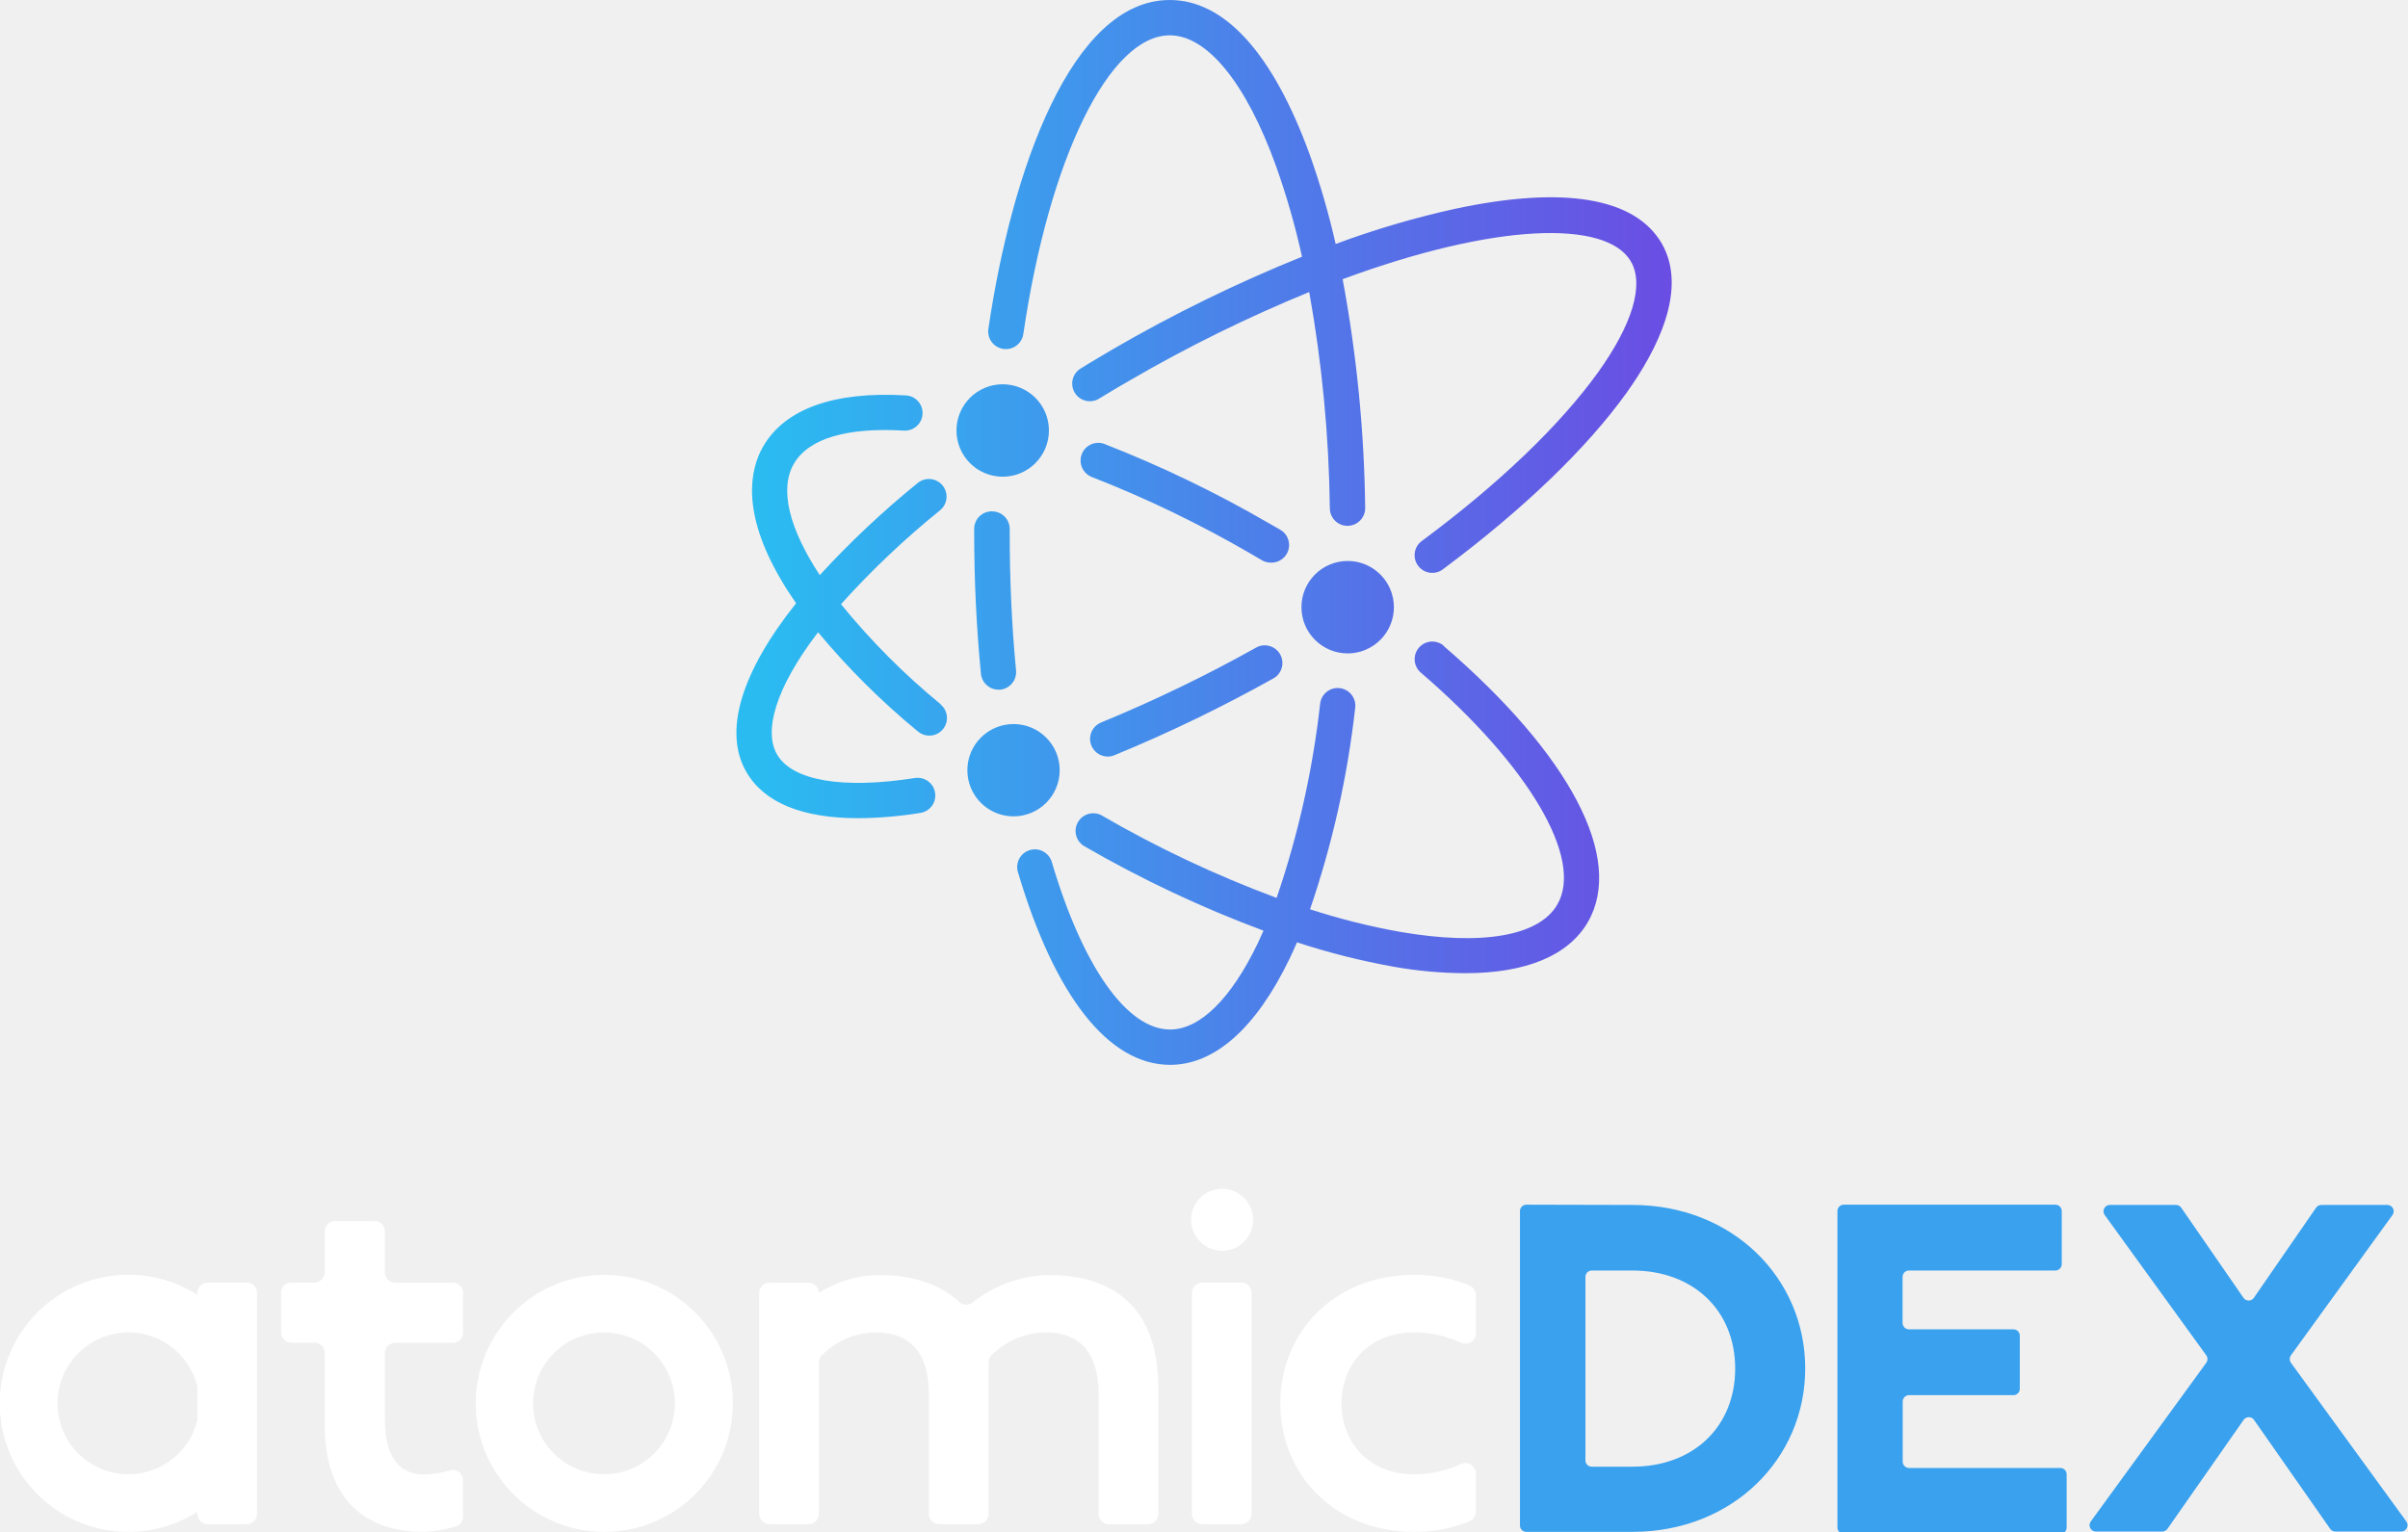
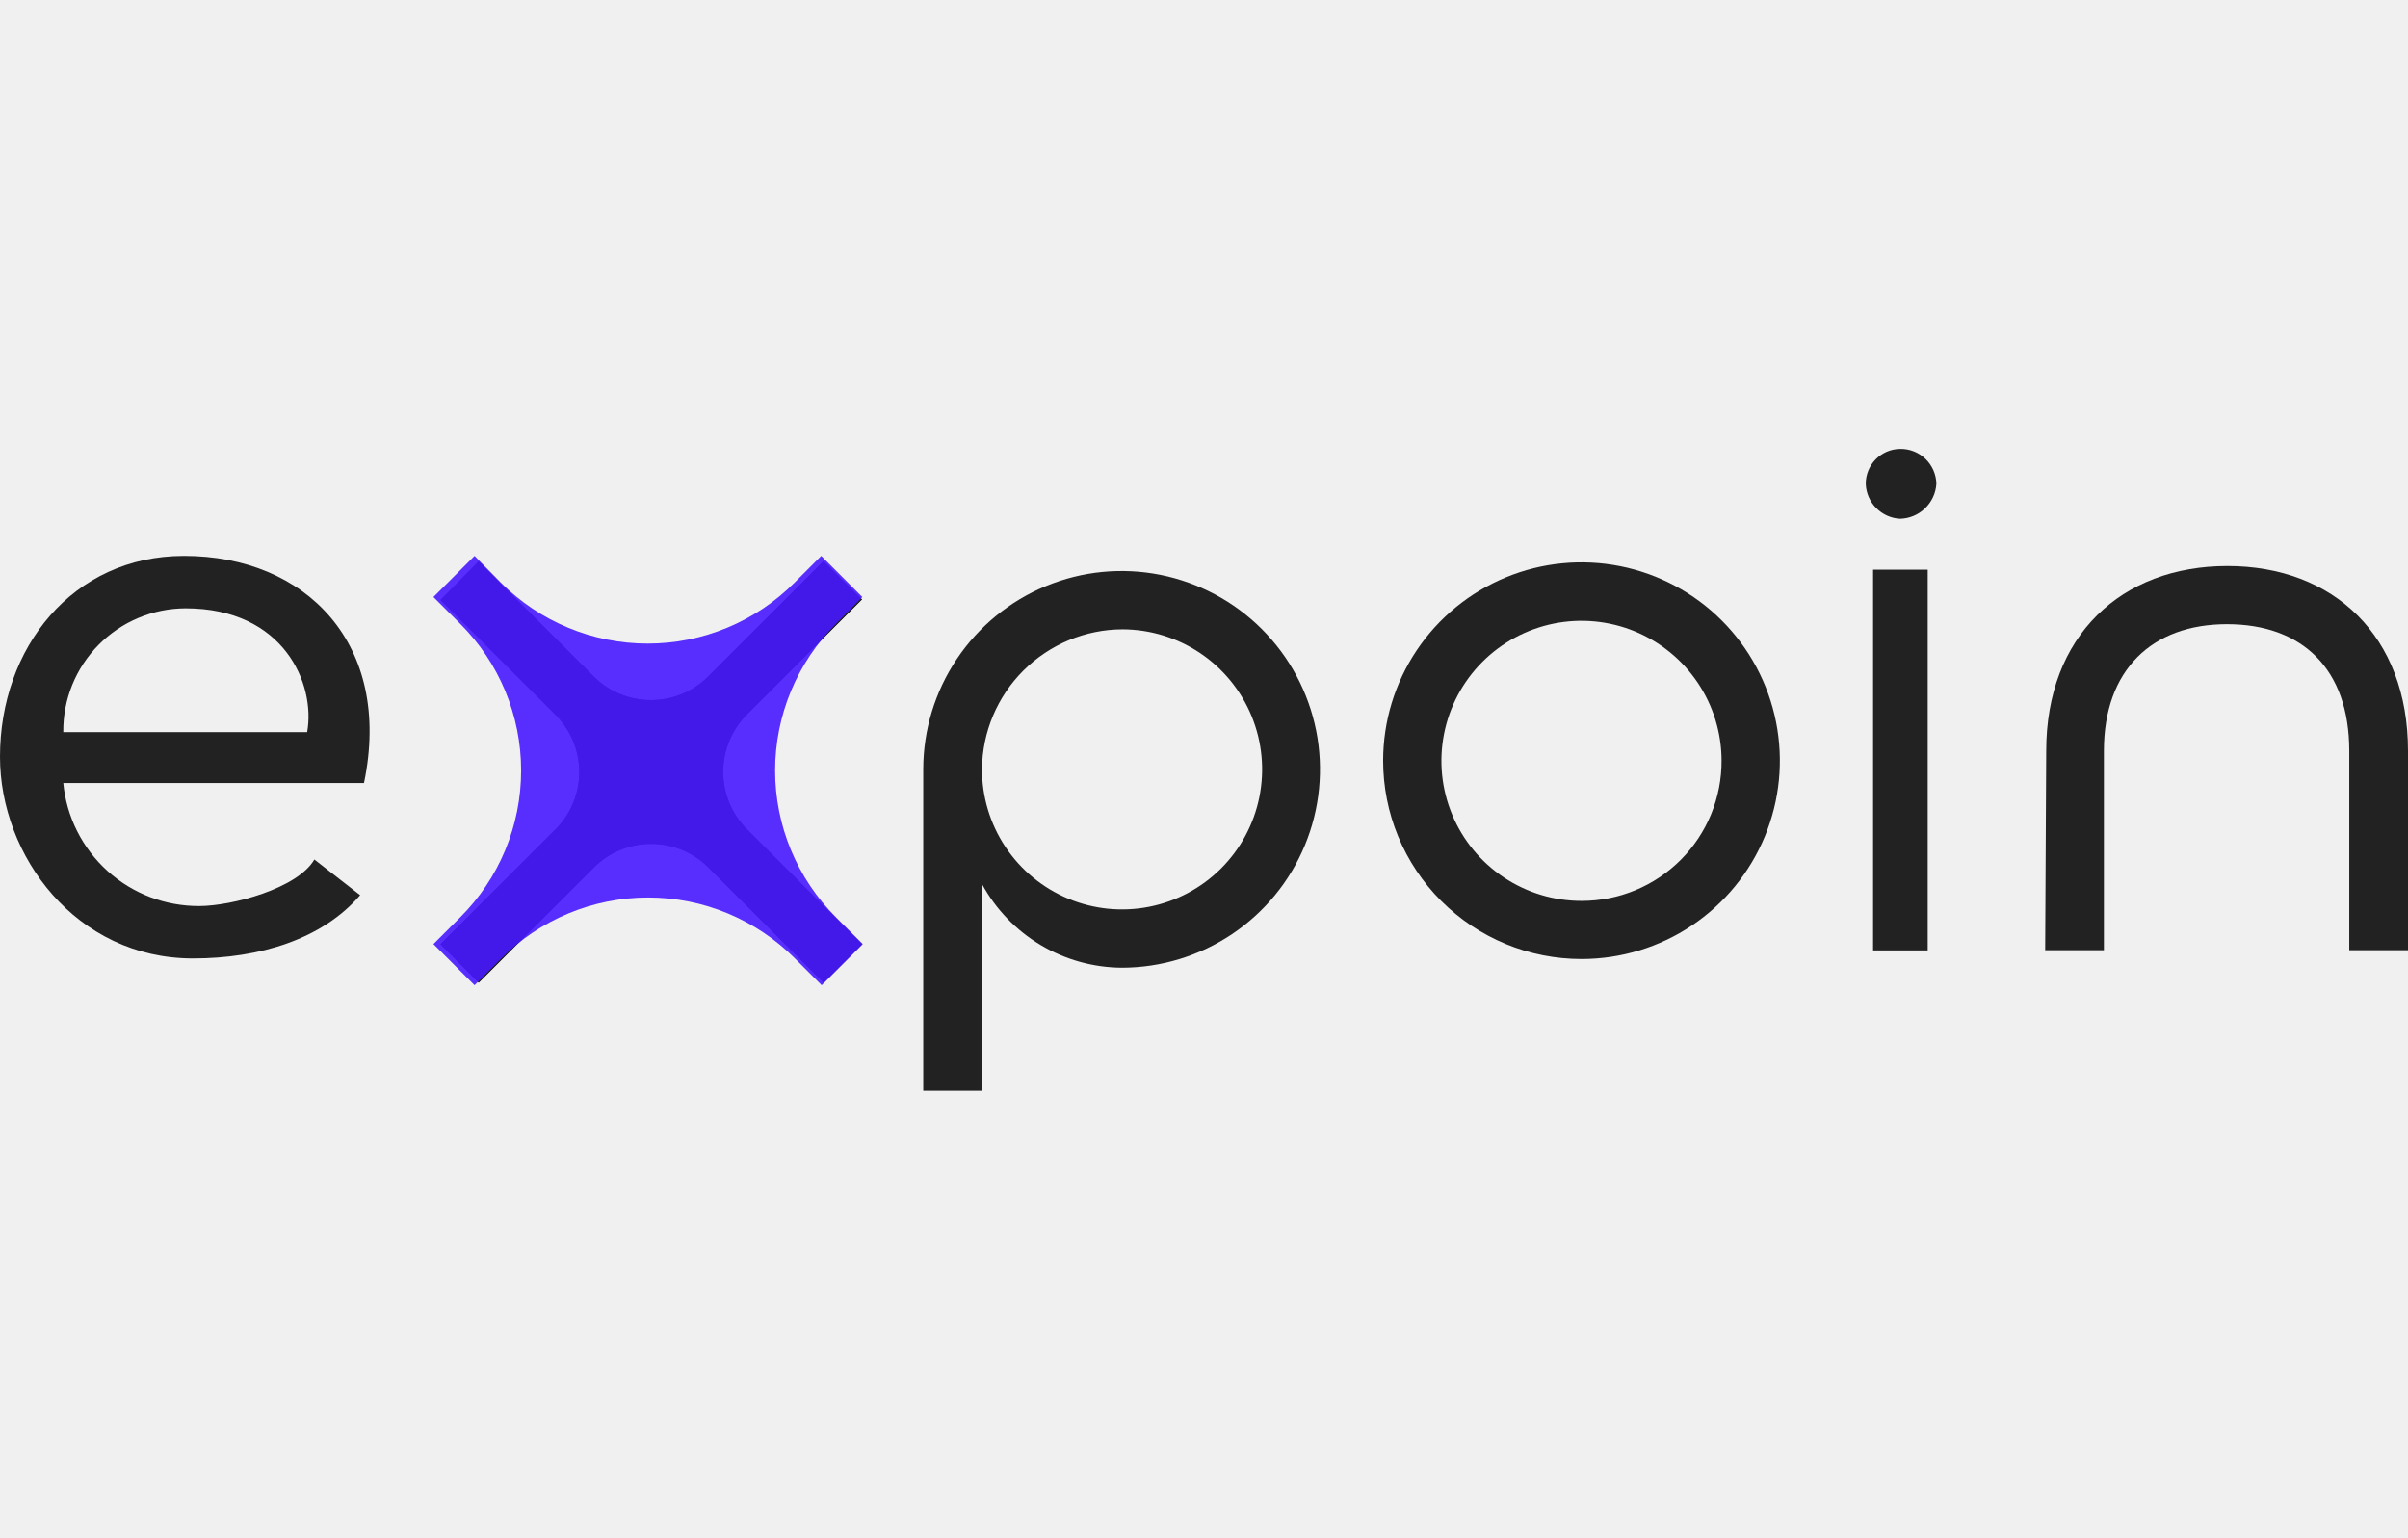
- <svg xmlns="http://www.w3.org/2000/svg" viewBox="0 0 378.19 240.66">
-   <linearGradient id="a" gradientUnits="userSpaceOnUse" x1="115.66" x2="262.53" y1="83.63" y2="83.63">
-     <stop offset=".02" stop-color="#2abcf1" />
-     <stop offset="1" stop-color="#6a4de3" />
-   </linearGradient>
-   <path d="m150.22 67.63a7.26 7.26 0 1 1 7.25 7.26 7.26 7.26 0 0 1 -7.25-7.26zm-2.49 43a111 111 0 0 1 -15.65-15.71 135.64 135.64 0 0 1 15.57-14.76 2.77 2.77 0 1 0 -3.52-4.28 143.47 143.47 0 0 0 -15.38 14.47c-4.78-7.26-6.39-13.49-4.07-17.49s8.38-5.74 17.3-5.21a2.77 2.77 0 0 0 .33-5.53c-11.28-.67-19 2.08-22.44 8-2.14 3.72-3.41 10.37 2.77 20.92.71 1.22 1.51 2.47 2.39 3.73-8.59 10.8-11.49 20.14-7.81 26.51 2.78 4.81 8.77 7.26 17.56 7.26a63.23 63.23 0 0 0 9.77-.83 2.77 2.77 0 0 0 -.86-5.48c-11.38 1.78-19.27.42-21.66-3.72-2.07-3.58-.36-10.28 6.45-19.18a118 118 0 0 0 15.69 15.59 2.74 2.74 0 0 0 1.78.65 2.77 2.77 0 0 0 1.78-4.9zm8.05-30.3a2.76 2.76 0 0 0 -2.78 2.77v.53c0 7.54.36 15 1.06 22.21a2.78 2.78 0 0 0 2.76 2.51h.27a2.78 2.78 0 0 0 2.49-3c-.68-7-1-14.32-1-21.68v-.51a2.76 2.76 0 0 0 -2.8-2.82zm41.64 21.33a225.26 225.26 0 0 1 -24.5 11.85 2.78 2.78 0 0 0 1.05 5.35 2.81 2.81 0 0 0 1.05-.21 231.7 231.7 0 0 0 25.1-12.14 2.78 2.78 0 0 0 -2.7-4.85zm63.58-63.39c-4.18-7.23-15.41-9.12-32.5-5.46a140.37 140.37 0 0 0 -18.73 5.52 121.44 121.44 0 0 0 -4.08-14.07c-5.78-15.87-13.36-24.26-21.97-24.26-15.42 0-24.82 26.69-28.49 51.67a2.77 2.77 0 0 0 5.49.8c4.05-27.63 13.51-46.92 23-46.92 5.89 0 12 7.51 16.71 20.6a118.81 118.81 0 0 1 4.06 14.18 232.38 232.38 0 0 0 -29.76 14.56c-1.64 1-3.32 1.94-5 3a2.77 2.77 0 1 0 2.88 4.74c1.65-1 3.29-2 4.89-2.9a227.56 227.56 0 0 1 28.12-13.85 206.44 206.44 0 0 1 3.24 34 2.77 2.77 0 0 0 2.77 2.73h.05a2.79 2.79 0 0 0 2.73-2.82 210.23 210.23 0 0 0 -3.54-35.93c23.8-8.8 41.44-9.42 45.28-2.77 2.1 3.64.25 9.85-5.21 17.47-5.94 8.23-15.49 17.44-27.65 26.44a2.77 2.77 0 1 0 3.31 4.45c12.62-9.4 22.59-19 28.84-27.71 4.82-6.74 9.68-16.24 5.56-23.47zm-34.24 63.19a2.77 2.77 0 0 0 -3.62 4.2c17 14.61 25.6 29.25 21.46 36.42-2.86 5-11.86 6.53-24.69 4.32a105.43 105.43 0 0 1 -14.16-3.55 148.86 148.86 0 0 0 7.09-31.65 2.77 2.77 0 1 0 -5.5-.68 143.5 143.5 0 0 1 -6.84 30.54 178.8 178.8 0 0 1 -27.55-13 2.78 2.78 0 0 0 -2.77 4.81 184.44 184.44 0 0 0 28.26 13.34c-.3.68-.6 1.34-.91 2-4.2 8.73-9.09 13.53-13.76 13.53-6.76 0-13.71-9.84-18.58-26.32a2.77 2.77 0 0 0 -5.32 1.58c5.78 19.53 14.27 30.29 23.9 30.29 7 0 13.5-5.77 18.76-16.67.4-.83.79-1.7 1.17-2.58a111.61 111.61 0 0 0 15.27 3.85 65.82 65.82 0 0 0 11.15 1c9.52 0 16.22-2.75 19.28-8.06 5.73-9.98-2.74-26.2-22.69-43.37zm-25.76-18.28-1.75-1a186.47 186.47 0 0 0 -25.89-12.47 2.78 2.78 0 0 0 -2 5.18 179.31 179.31 0 0 1 25.1 12.11l1.7 1a2.71 2.71 0 0 0 1.41.39 2.77 2.77 0 0 0 1.43-5.21zm-34.57 37.82a7.25 7.25 0 1 0 -7.25 7.25 7.25 7.25 0 0 0 7.25-7.25zm52.49-25.6a7.26 7.26 0 1 0 -7.26 7.25 7.26 7.26 0 0 0 7.26-7.28z" fill="url(#a)" />
-   <path d="m256.37 189.3c15.77 0 27.15 11.52 27.15 25.68s-11.38 25.68-27.15 25.68h-16.65a1 1 0 0 1 -1-1v-49.4a1 1 0 0 1 1-1zm-7.37 40.12a1 1 0 0 0 1 1h6.38c9.54 0 16.14-6.24 16.14-15.41s-6.6-15.41-16.14-15.41h-6.38a1 1 0 0 0 -1 1z" fill="#39a1ee" />
-   <path d="m323.81 190.26v8.34a1 1 0 0 1 -1 1h-23a1 1 0 0 0 -1 1v7.24a1 1 0 0 0 1 1h16.41a1 1 0 0 1 1 1v8.34a1 1 0 0 1 -1 1h-16.39a1 1 0 0 0 -1 1v9.44a1 1 0 0 0 1 1h23.75a1 1 0 0 1 1 1v8.35a1 1 0 0 1 -1 1h-34a1 1 0 0 1 -1-1v-49.71a1 1 0 0 1 1-1h33.29a1 1 0 0 1 .94 1z" fill="#39a1ee" />
-   <path d="m342.56 189.71 9.81 14.21a1 1 0 0 0 1.59 0l9.81-14.21a1 1 0 0 1 .8-.41h10.43a1 1 0 0 1 .79 1.53l-16 22.11a1 1 0 0 0 0 1.14l18.18 25a1 1 0 0 1 -.78 1.53h-10.42a1 1 0 0 1 -.79-.41l-12-17.17a1 1 0 0 0 -1.58 0l-12 17.17a1 1 0 0 1 -.79.41h-10.5a1 1 0 0 1 -.78-1.53l18.19-25a1 1 0 0 0 0-1.14l-16-22.11a1 1 0 0 1 .78-1.53h10.46a1 1 0 0 1 .8.41z" fill="#39a1ee" />
-   <g fill="#fff">
-     <path d="m128.61 203.13a17.89 17.89 0 0 1 9.28-2.83c5.78 0 9.94 1.61 12.77 4.25a1.62 1.62 0 0 0 2.09.07 20 20 0 0 1 11.8-4.32c12.12 0 17.37 6.86 17.37 17.77v19.79a1.62 1.62 0 0 1 -1.62 1.61h-6.14a1.61 1.61 0 0 1 -1.61-1.61v-18.76c0-6.46-2.83-9.78-8.32-9.78a12.19 12.19 0 0 0 -8.44 3.53 1.65 1.65 0 0 0 -.53 1.2v23.79a1.61 1.61 0 0 1 -1.61 1.61h-6.14a1.61 1.61 0 0 1 -1.62-1.61v-18.74c0-6.46-2.83-9.78-8.32-9.78a12.17 12.17 0 0 0 -8.43 3.53 1.61 1.61 0 0 0 -.53 1.2v23.79a1.62 1.62 0 0 1 -1.62 1.61h-6.14a1.61 1.61 0 0 1 -1.61-1.61v-34.71a1.61 1.61 0 0 1 1.61-1.61h6.15a1.62 1.62 0 0 1 1.61 1.61z" />
-     <path d="m72.73 232.53a1.62 1.62 0 0 0 -2.09-1.53 13.79 13.79 0 0 1 -4.13.64c-3.23 0-6.06-2.1-6.06-8.56v-10.5a1.62 1.62 0 0 1 1.62-1.62h9.05a1.61 1.61 0 0 0 1.61-1.61v-6.22a1.61 1.61 0 0 0 -1.61-1.62h-9.05a1.62 1.62 0 0 1 -1.62-1.62v-6.46a1.61 1.61 0 0 0 -1.61-1.61h-6.22a1.62 1.62 0 0 0 -1.62 1.59v6.46a1.61 1.61 0 0 1 -1.61 1.62h-3.64a1.61 1.61 0 0 0 -1.61 1.62v6.22a1.61 1.61 0 0 0 1.61 1.61h3.64a1.61 1.61 0 0 1 1.61 1.62v11.3c0 10.5 5.25 16.8 15.51 16.8a19.49 19.49 0 0 0 5.08-.86 1.61 1.61 0 0 0 1.14-1.55z" />
-     <path d="m94.9 200.28a20.19 20.19 0 1 0 20.2 20.19 20.19 20.19 0 0 0 -20.2-20.19zm0 31.33a11.14 11.14 0 1 1 11.1-11.14 11.14 11.14 0 0 1 -11.1 11.14z" />
-     <rect height="9.74" rx="4.87" width="9.74" x="187.07" y="186.76" />
-     <rect height="37.96" rx="1.62" width="9.37" x="187.2" y="201.49" />
-     <path d="m38.77 201.49h-6.14a1.61 1.61 0 0 0 -1.63 1.62v.31a20.2 20.2 0 1 0 0 34.09v.33a1.61 1.61 0 0 0 1.61 1.61h6.14a1.62 1.62 0 0 0 1.62-1.61v-34.73a1.62 1.62 0 0 0 -1.6-1.62zm-18.58 30.12a11.14 11.14 0 1 1 10.81-13.78v5.28a11.15 11.15 0 0 1 -10.81 8.5z" />
-     <path d="m231.78 231.46a1.62 1.62 0 0 0 -2.29-1.47 17.86 17.86 0 0 1 -7.4 1.63c-7 0-11.39-4.93-11.39-11.15s4.37-11.15 11.39-11.15a17.86 17.86 0 0 1 7.4 1.63 1.61 1.61 0 0 0 2.29-1.46v-6.06a1.59 1.59 0 0 0 -1-1.49 22.82 22.82 0 0 0 -8.7-1.66c-12.52 0-21 9-21 20.19s8.48 20.19 21 20.19a22.82 22.82 0 0 0 8.7-1.65 1.6 1.6 0 0 0 1-1.5z" />
+ <svg xmlns="http://www.w3.org/2000/svg" width="177" height="113" viewBox="0 0 177 113" fill="none">
+   <g clip-path="url(#clip0_639_199)">
+     <path d="M0 55.633C0 47.657 5.299 40.868 13.534 40.868C22.47 40.868 28.892 47.344 26.755 57.565H4.652C4.889 60.049 6.047 62.355 7.898 64.029C9.75 65.703 12.161 66.623 14.656 66.609C17.009 66.609 21.877 65.325 23.107 63.188L26.474 65.81C23.69 69.048 19.092 70.462 14.171 70.462C5.569 70.451 0 62.907 0 55.633ZM22.578 53.82C23.215 50.29 20.862 44.721 13.642 44.721C12.453 44.724 11.276 44.962 10.18 45.422C9.083 45.881 8.089 46.553 7.253 47.399C6.417 48.245 5.757 49.247 5.311 50.349C4.864 51.451 4.64 52.631 4.652 53.82H22.578Z" fill="#222222" />
+     <path d="M72.181 64.99V80.186H67.864V56.539C67.868 53.658 68.727 50.842 70.331 48.447C71.934 46.052 74.212 44.187 76.875 43.086C79.539 41.985 82.469 41.698 85.295 42.261C88.121 42.825 90.718 44.213 92.755 46.251C94.793 48.289 96.181 50.885 96.745 53.711C97.308 56.538 97.021 59.468 95.92 62.131C94.819 64.794 92.954 67.072 90.559 68.676C88.165 70.279 85.349 71.138 82.467 71.142C80.359 71.13 78.293 70.553 76.484 69.471C74.675 68.389 73.189 66.842 72.181 64.99ZM72.181 56.539C72.177 58.575 72.776 60.567 73.904 62.262C75.031 63.958 76.636 65.281 78.515 66.064C80.394 66.848 82.463 67.057 84.461 66.664C86.459 66.272 88.296 65.296 89.739 63.861C91.182 62.425 92.168 60.593 92.57 58.597C92.973 56.602 92.775 54.532 92.001 52.648C91.228 50.765 89.913 49.154 88.224 48.017C86.534 46.881 84.546 46.271 82.51 46.265C79.783 46.276 77.171 47.361 75.238 49.283C73.305 51.206 72.207 53.813 72.181 56.539Z" fill="#222222" />
+     <path d="M101.667 55.903C101.671 53.021 102.53 50.205 104.133 47.81C105.737 45.416 108.015 43.55 110.678 42.449C113.341 41.348 116.271 41.061 119.098 41.625C121.924 42.188 124.52 43.576 126.558 45.614C128.596 47.652 129.984 50.248 130.548 53.074C131.111 55.901 130.824 58.831 129.723 61.494C128.622 64.158 126.757 66.435 124.362 68.039C121.968 69.643 119.151 70.501 116.269 70.505C114.351 70.508 112.451 70.132 110.678 69.399C108.905 68.667 107.294 67.591 105.938 66.234C104.581 64.878 103.506 63.267 102.773 61.494C102.04 59.721 101.664 57.821 101.667 55.903ZM126.544 55.903C126.538 53.867 125.928 51.878 124.792 50.189C123.655 48.5 122.044 47.185 120.161 46.411C118.278 45.638 116.207 45.44 114.212 45.842C112.216 46.245 110.384 47.23 108.948 48.674C107.513 50.117 106.537 51.954 106.145 53.952C105.752 55.949 105.961 58.019 106.745 59.898C107.528 61.777 108.851 63.381 110.547 64.509C112.242 65.636 114.234 66.236 116.269 66.231C117.623 66.231 118.964 65.964 120.214 65.444C121.464 64.924 122.599 64.163 123.554 63.203C124.509 62.243 125.264 61.104 125.778 59.851C126.291 58.598 126.551 57.257 126.544 55.903Z" fill="#222222" />
+     <path d="M137.143 35.569C137.14 34.896 137.402 34.249 137.873 33.769C138.343 33.288 138.985 33.012 139.657 33.001C140.002 32.993 140.344 33.054 140.665 33.179C140.986 33.305 141.279 33.492 141.528 33.73C141.776 33.969 141.975 34.254 142.114 34.57C142.252 34.885 142.327 35.225 142.334 35.569C142.291 36.255 141.992 36.899 141.496 37.375C141 37.851 140.344 38.123 139.657 38.138C138.993 38.101 138.367 37.816 137.902 37.341C137.437 36.866 137.166 36.234 137.143 35.569ZM137.682 41.883H141.697V69.868H137.682V41.883Z" fill="#222222" />
+     <path d="M150.407 55.201C150.407 46.75 155.922 41.613 163.725 41.613C171.528 41.613 177 46.75 177 55.201V69.858H172.683V55.201C172.683 49.157 169.208 45.887 163.693 45.887C158.178 45.887 154.648 49.254 154.648 55.201V69.858H150.331L150.407 55.201Z" fill="#222222" />
+     <path d="M52.085 49.707L60.536 41.257L63.353 44.074L54.902 52.524C54.346 53.079 53.906 53.737 53.605 54.462C53.304 55.187 53.149 55.965 53.149 56.75C53.149 57.535 53.304 58.312 53.605 59.037C53.906 59.762 54.346 60.42 54.902 60.975L63.353 69.426L60.536 72.243L52.085 63.792C51.531 63.236 50.872 62.795 50.147 62.494C49.422 62.194 48.645 62.039 47.86 62.039C47.075 62.039 46.298 62.194 45.573 62.494C44.848 62.795 44.189 63.236 43.635 63.792L35.184 72.243L32.378 69.415L40.829 60.964C41.384 60.41 41.825 59.751 42.126 59.026C42.427 58.301 42.582 57.524 42.582 56.739C42.582 55.954 42.427 55.176 42.126 54.452C41.825 53.726 41.384 53.068 40.829 52.514L32.378 44.106L35.195 41.289L43.645 49.74C44.769 50.855 46.289 51.477 47.872 51.471C49.455 51.465 50.97 50.831 52.085 49.707Z" fill="#222222" />
+     <path d="M60.525 41.268L52.075 49.719C51.52 50.275 50.862 50.715 50.136 51.016C49.411 51.317 48.634 51.472 47.849 51.472C47.064 51.472 46.287 51.317 45.562 51.016C44.837 50.715 44.178 50.275 43.624 49.719L35.173 41.268L32.378 44.107L40.829 52.557C41.384 53.112 41.825 53.77 42.126 54.495C42.427 55.22 42.582 55.998 42.582 56.783C42.582 57.568 42.427 58.345 42.126 59.07C41.825 59.795 41.384 60.454 40.829 61.008L32.378 69.415L35.195 72.232L43.645 63.782C44.2 63.226 44.858 62.785 45.584 62.484C46.309 62.183 47.086 62.029 47.871 62.029C48.656 62.029 49.433 62.183 50.158 62.484C50.883 62.785 51.542 63.226 52.096 63.782L60.547 72.232L63.364 69.415L54.913 60.965C54.357 60.41 53.916 59.752 53.616 59.027C53.315 58.302 53.16 57.525 53.16 56.739C53.16 55.955 53.315 55.177 53.616 54.452C53.916 53.727 54.357 53.069 54.913 52.514L63.364 44.063L60.547 41.247L60.525 41.268Z" fill="#222222" />
+     <path opacity="0.9" d="M63.386 43.89L60.364 40.868L58.4 42.833C56.984 44.253 55.302 45.38 53.45 46.148C51.598 46.917 49.612 47.313 47.607 47.313C45.602 47.313 43.616 46.917 41.764 46.148C39.912 45.38 38.23 44.253 36.814 42.833L34.882 40.868L31.86 43.89L33.825 45.855C35.245 47.27 36.372 48.952 37.14 50.804C37.909 52.657 38.305 54.642 38.305 56.647C38.305 58.653 37.909 60.638 37.14 62.49C36.372 64.342 35.245 66.024 33.825 67.44L31.86 69.404L34.882 72.426L36.847 70.462C38.262 69.042 39.944 67.915 41.796 67.146C43.648 66.377 45.634 65.981 47.639 65.981C49.645 65.981 51.63 66.377 53.482 67.146C55.334 67.915 57.016 69.042 58.432 70.462L60.396 72.426L63.418 69.404L61.454 67.44C60.034 66.024 58.907 64.342 58.138 62.49C57.369 60.638 56.974 58.653 56.974 56.647C56.974 54.642 57.369 52.657 58.138 50.804C58.907 48.952 60.034 47.27 61.454 45.855L63.386 43.89Z" fill="#4718FF" />
  </g>
+   <defs>
+     <clipPath id="clip0_639_199">
+       <rect width="177" height="113" fill="white" />
+     </clipPath>
+   </defs>
</svg>
